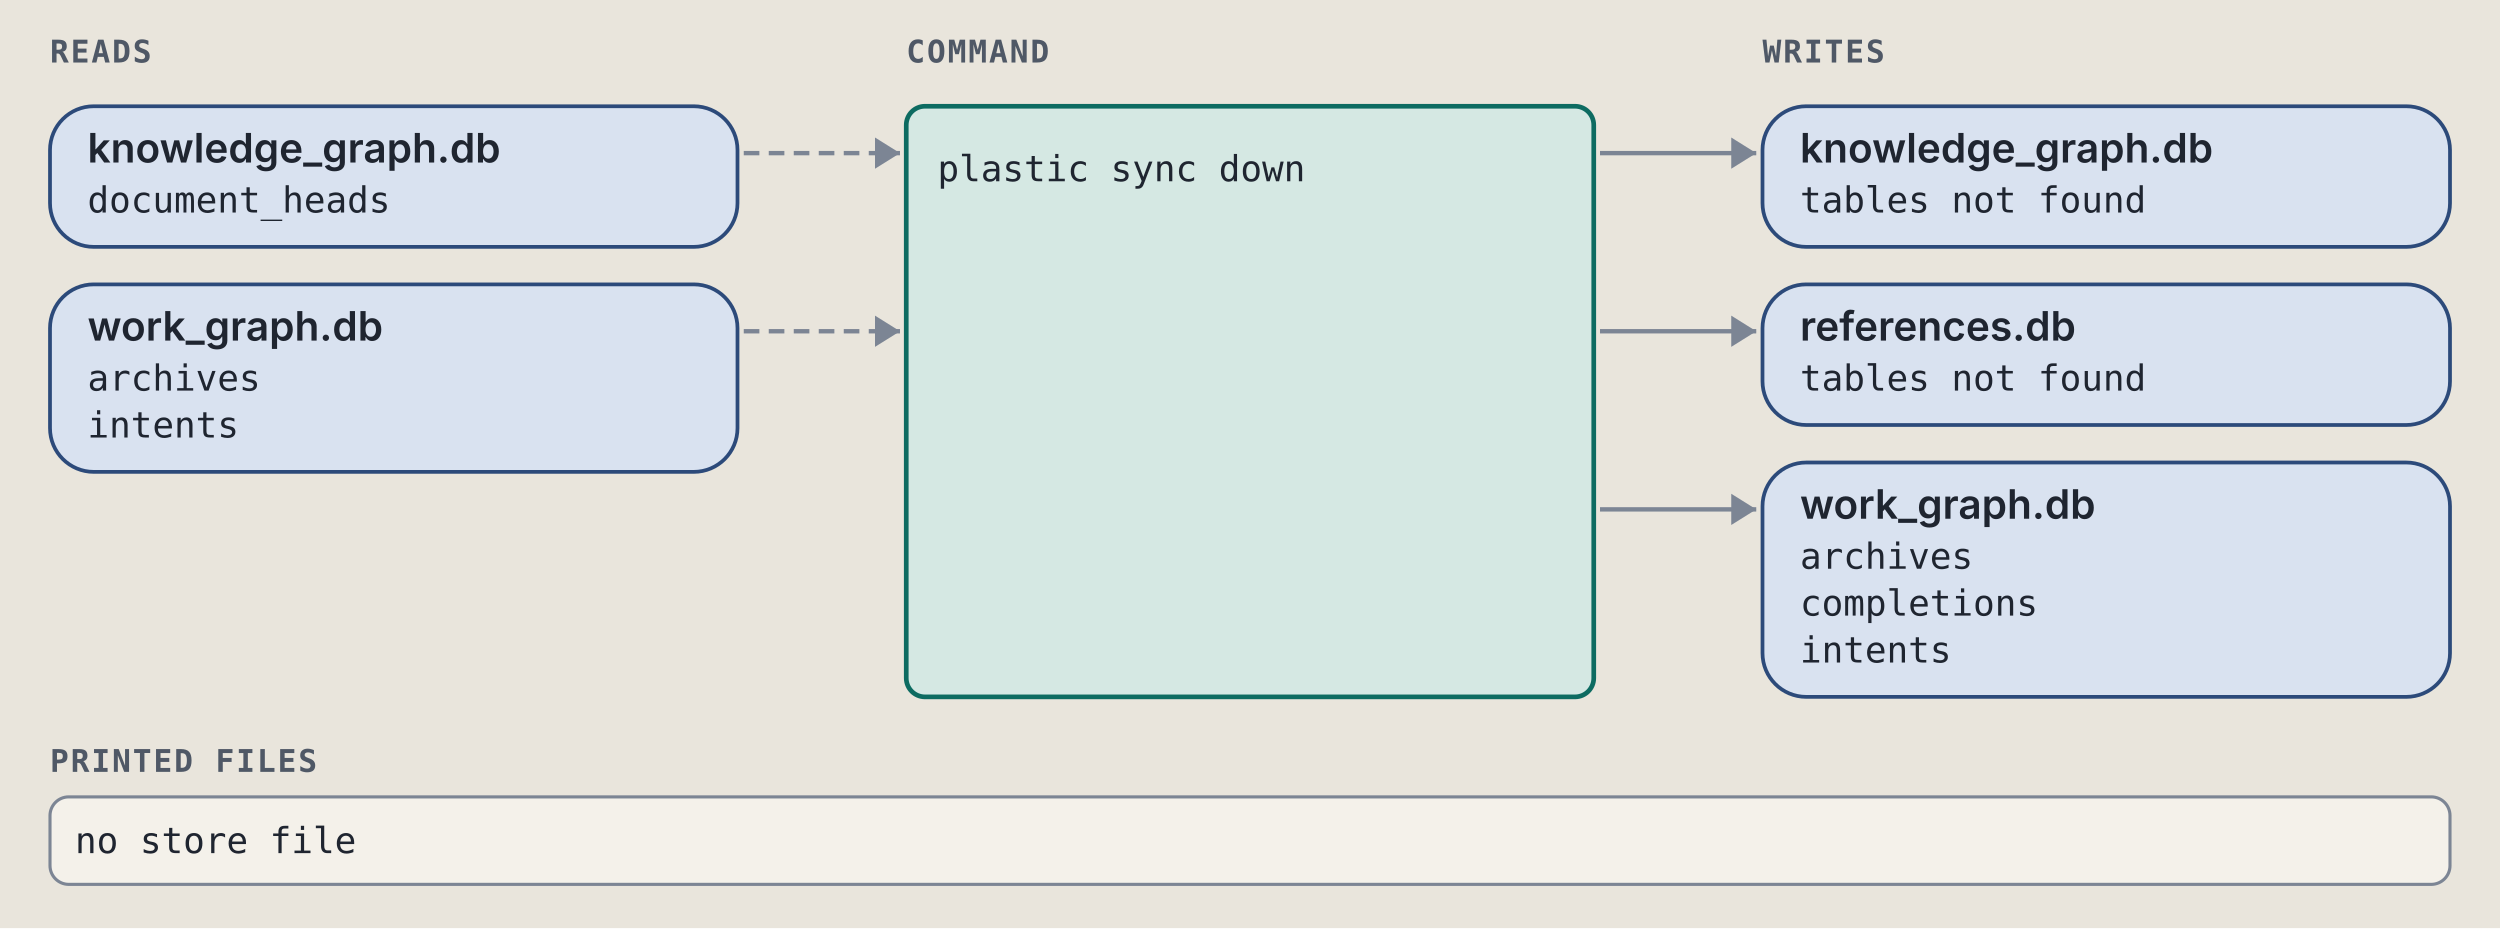
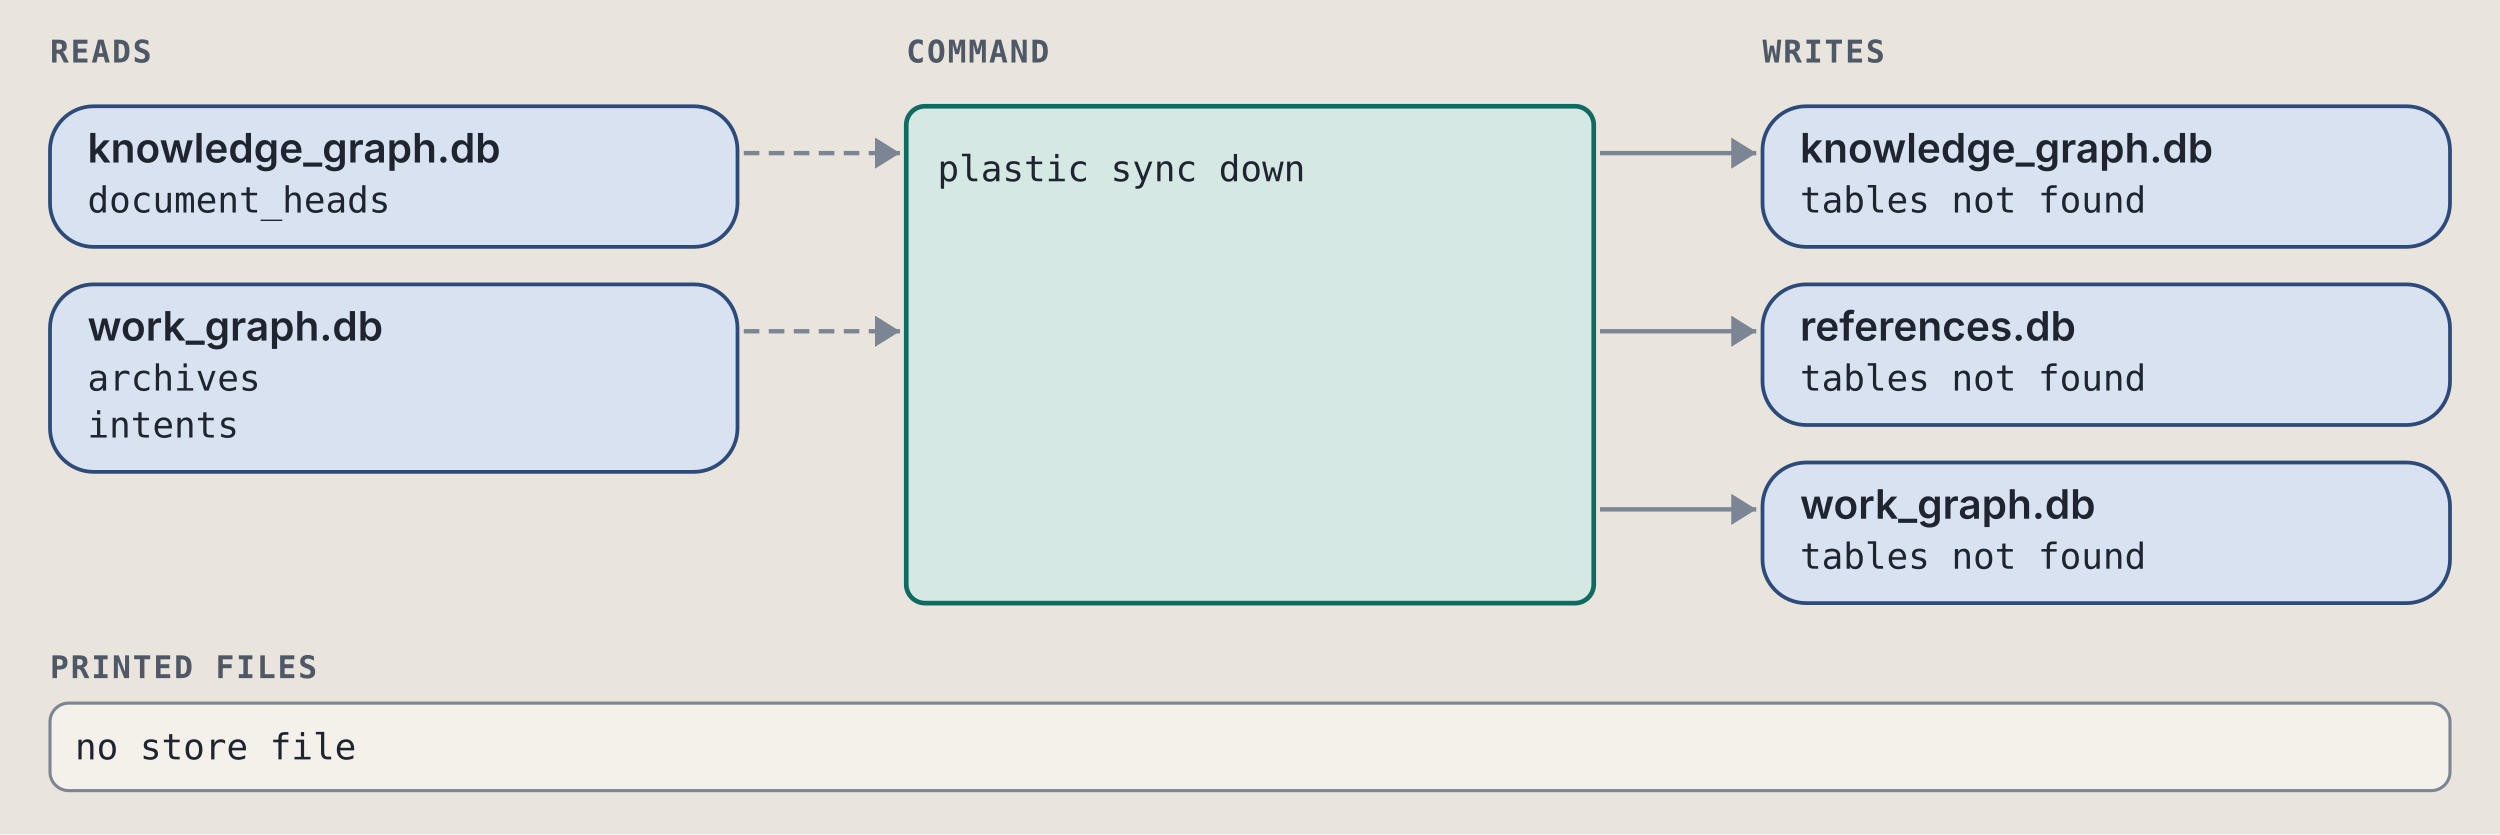
- <svg xmlns="http://www.w3.org/2000/svg" viewBox="0 0 800 297" width="800" height="297" role="img" xml:space="preserve">
+ <svg xmlns="http://www.w3.org/2000/svg" viewBox="0 0 800 267" width="800" height="267" role="img" xml:space="preserve">
  <style>.ground { fill: #e9e5dc; }
.card { fill: #f4f1ea; stroke: #7c8594; stroke-width: 1; }
.lane-code { fill: #d5e8e3; stroke: #0d6b61; stroke-width: 1.5; }
.lane-agent { fill: #f1e2c7; stroke: #9a5508; stroke-width: 1.5; }
.stop-refusal { fill: #e4dcf5; stroke: #5b35b0; stroke-width: 1.2; }
.stop-failure { fill: #f4d9d4; stroke: #a8261b; stroke-width: 1.2; }
.end { fill: #d9e2f0; stroke: #2c4a7a; stroke-width: 1.2; }
.wire { fill: none; stroke: #7c8594; stroke-width: 1.4; }
.wire-read { fill: none; stroke: #7c8594; stroke-width: 1.4; stroke-dasharray: 5 3; }
.wire-refusal { fill: none; stroke: #5b35b0; stroke-width: 1.2; stroke-dasharray: 4 3; }
.wire-failure { fill: none; stroke: #a8261b; stroke-width: 1.2; stroke-dasharray: 4 3; }
.head { fill: #7c8594; }
.t { fill: #1f2530; font: 12px "IBM Plex Sans", system-ui, -apple-system, "Segoe UI", sans-serif; }
.tb { fill: #1f2530; font: 600 13px "IBM Plex Sans", system-ui, -apple-system, "Segoe UI", sans-serif; }
.tm { fill: #1f2530; font: 11.5px "IBM Plex Mono", ui-monospace, Menlo, Consolas, monospace; }
.tag { font: 600 10px "IBM Plex Mono", ui-monospace, Menlo, Consolas, monospace; letter-spacing: .06em; }
.tag-code { fill: #0d6b61; } .tag-agent { fill: #9a5508; } .tag-refusal { fill: #5b35b0; }
.tag-failure { fill: #a8261b; } .tag-end { fill: #2c4a7a; } .tag-muted { fill: #4f5866; }
.tm.tag-muted { font-size: 10.5px; }
.db { fill: #d9e2f0; stroke: #2c4a7a; stroke-width: 1.2; }
.codebox { fill: #f4f1ea; stroke: #7c8594; stroke-width: 1; }
.cx { fill: #1f2530; font: 12px "IBM Plex Mono", ui-monospace, Menlo, Consolas, monospace; white-space: pre; }
.cx-n { fill: #4f5866; font: 11px "IBM Plex Mono", ui-monospace, Menlo, Consolas, monospace; }
.cx-k { fill: #5b35b0; } .cx-s { fill: #9a5508; } .cx-y { fill: #0d6b61; }
.cx-w { fill: #2c4a7a; font-weight: 600; } .cx-t { fill: #a8261b; } .cx-c { fill: #4f5866; font-style: italic; }
.badge { fill: #2c4a7a; } .badge-t { fill: #e9e5dc; font: 600 11px "IBM Plex Mono", ui-monospace, Menlo, Consolas, monospace; }
.bracket { fill: none; stroke: #2c4a7a; stroke-width: 1.4; }
.term { fill: #16191e; stroke: #7c8594; stroke-width: 1; }
.term-t { fill: #e6e2d8; font: 12px "IBM Plex Mono", ui-monospace, Menlo, Consolas, monospace; }
.term-p { fill: #8fd18f; font: 12px "IBM Plex Mono", ui-monospace, Menlo, Consolas, monospace; }
.term-m { fill: #a3abb6; font: 12px "IBM Plex Mono", ui-monospace, Menlo, Consolas, monospace; }
.big { font: 700 36px "IBM Plex Mono", ui-monospace, Menlo, Consolas, monospace; }

@media (prefers-color-scheme: dark) {
.ground { fill: #171a1f; }
.card { fill: #20242b; stroke: #8a93a2; stroke-width: 1; }
.lane-code { fill: #173a36; stroke: #5cc4b4; stroke-width: 1.5; }
.lane-agent { fill: #3d2e17; stroke: #e5a95a; stroke-width: 1.5; }
.stop-refusal { fill: #2d2445; stroke: #b59cf2; stroke-width: 1.2; }
.stop-failure { fill: #45211e; stroke: #f2958a; stroke-width: 1.2; }
.end { fill: #1f2c42; stroke: #97b6e8; stroke-width: 1.2; }
.wire { fill: none; stroke: #8a93a2; stroke-width: 1.4; }
.wire-read { fill: none; stroke: #8a93a2; stroke-width: 1.4; stroke-dasharray: 5 3; }
.wire-refusal { fill: none; stroke: #b59cf2; stroke-width: 1.2; stroke-dasharray: 4 3; }
.wire-failure { fill: none; stroke: #f2958a; stroke-width: 1.2; stroke-dasharray: 4 3; }
.head { fill: #8a93a2; }
.t { fill: #e8e4da; font: 12px "IBM Plex Sans", system-ui, -apple-system, "Segoe UI", sans-serif; }
.tb { fill: #e8e4da; font: 600 13px "IBM Plex Sans", system-ui, -apple-system, "Segoe UI", sans-serif; }
.tm { fill: #e8e4da; font: 11.5px "IBM Plex Mono", ui-monospace, Menlo, Consolas, monospace; }
.tag { font: 600 10px "IBM Plex Mono", ui-monospace, Menlo, Consolas, monospace; letter-spacing: .06em; }
.tag-code { fill: #5cc4b4; } .tag-agent { fill: #e5a95a; } .tag-refusal { fill: #b59cf2; }
.tag-failure { fill: #f2958a; } .tag-end { fill: #97b6e8; } .tag-muted { fill: #b3b9c3; }
.tm.tag-muted { font-size: 10.5px; }
.db { fill: #1f2c42; stroke: #97b6e8; stroke-width: 1.2; }
.codebox { fill: #20242b; stroke: #8a93a2; stroke-width: 1; }
.cx { fill: #e8e4da; font: 12px "IBM Plex Mono", ui-monospace, Menlo, Consolas, monospace; white-space: pre; }
.cx-n { fill: #b3b9c3; font: 11px "IBM Plex Mono", ui-monospace, Menlo, Consolas, monospace; }
.cx-k { fill: #b59cf2; } .cx-s { fill: #e5a95a; } .cx-y { fill: #5cc4b4; }
.cx-w { fill: #97b6e8; font-weight: 600; } .cx-t { fill: #f2958a; } .cx-c { fill: #b3b9c3; font-style: italic; }
.badge { fill: #97b6e8; } .badge-t { fill: #171a1f; font: 600 11px "IBM Plex Mono", ui-monospace, Menlo, Consolas, monospace; }
.bracket { fill: none; stroke: #97b6e8; stroke-width: 1.4; }
.term { fill: #16191e; stroke: #8a93a2; stroke-width: 1; }
.term-t { fill: #e6e2d8; font: 12px "IBM Plex Mono", ui-monospace, Menlo, Consolas, monospace; }
.term-p { fill: #8fd18f; font: 12px "IBM Plex Mono", ui-monospace, Menlo, Consolas, monospace; }
.term-m { fill: #a3abb6; font: 12px "IBM Plex Mono", ui-monospace, Menlo, Consolas, monospace; }
.big { font: 700 36px "IBM Plex Mono", ui-monospace, Menlo, Consolas, monospace; }
}</style>
  <rect width="100%" height="100%" class="ground" />
  <text x="16" y="20" class="tag tag-muted" text-anchor="start">READS</text>
  <text x="290" y="20" class="tag tag-muted" text-anchor="start">COMMAND</text>
  <text x="564" y="20" class="tag tag-muted" text-anchor="start">WRITES</text>
  <rect x="16" y="34" width="220" height="45" rx="14" class="db" />
  <text x="28" y="52" class="tb" text-anchor="start">knowledge_graph.db</text>
  <text x="28" y="68" class="tm" text-anchor="start">document_heads</text>
  <path d="M 238 49 L 288 49" class="wire-read" />
  <path d="M 280 44 L 288 49 L 280 54 Z" class="head" />
  <rect x="16" y="91" width="220" height="60" rx="14" class="db" />
  <text x="28" y="109" class="tb" text-anchor="start">work_graph.db</text>
  <text x="28" y="125" class="tm" text-anchor="start">archives</text>
  <text x="28" y="140" class="tm" text-anchor="start">intents</text>
  <path d="M 238 106 L 288 106" class="wire-read" />
  <path d="M 280 101 L 288 106 L 280 111 Z" class="head" />
  <rect x="564" y="34" width="220" height="45" rx="14" class="db" />
  <text x="576" y="52" class="tb" text-anchor="start">knowledge_graph.db</text>
  <text x="576" y="68" class="tm" text-anchor="start">tables not found</text>
  <path d="M 512 49 L 562 49" class="wire" />
  <path d="M 554 44 L 562 49 L 554 54 Z" class="head" />
  <rect x="564" y="91" width="220" height="45" rx="14" class="db" />
  <text x="576" y="109" class="tb" text-anchor="start">references.db</text>
  <text x="576" y="125" class="tm" text-anchor="start">tables not found</text>
  <path d="M 512 106 L 562 106" class="wire" />
  <path d="M 554 101 L 562 106 L 554 111 Z" class="head" />
-   <rect x="564" y="148" width="220" height="75" rx="14" class="db" />
+   <rect x="564" y="148" width="220" height="45" rx="14" class="db" />
  <text x="576" y="166" class="tb" text-anchor="start">work_graph.db</text>
-   <text x="576" y="182" class="tm" text-anchor="start">archives</text>
-   <text x="576" y="197" class="tm" text-anchor="start">completions</text>
-   <text x="576" y="212" class="tm" text-anchor="start">intents</text>
+   <text x="576" y="182" class="tm" text-anchor="start">tables not found</text>
  <path d="M 512 163 L 562 163" class="wire" />
  <path d="M 554 158 L 562 163 L 554 168 Z" class="head" />
-   <rect x="290" y="34" width="220" height="189" rx="6" class="lane-code" />
+   <rect x="290" y="34" width="220" height="159" rx="6" class="lane-code" />
  <text x="300" y="58" class="tm" text-anchor="start">plastic sync down</text>
-   <text x="16" y="247" class="tag tag-muted" text-anchor="start">PRINTED FILES</text>
-   <rect x="16" y="255" width="768" height="28" rx="6" class="card" />
-   <text x="24" y="273" class="tm" text-anchor="start">no store file</text>
+   <text x="16" y="217" class="tag tag-muted" text-anchor="start">PRINTED FILES</text>
+   <rect x="16" y="225" width="768" height="28" rx="6" class="card" />
+   <text x="24" y="243" class="tm" text-anchor="start">no store file</text>
</svg>
